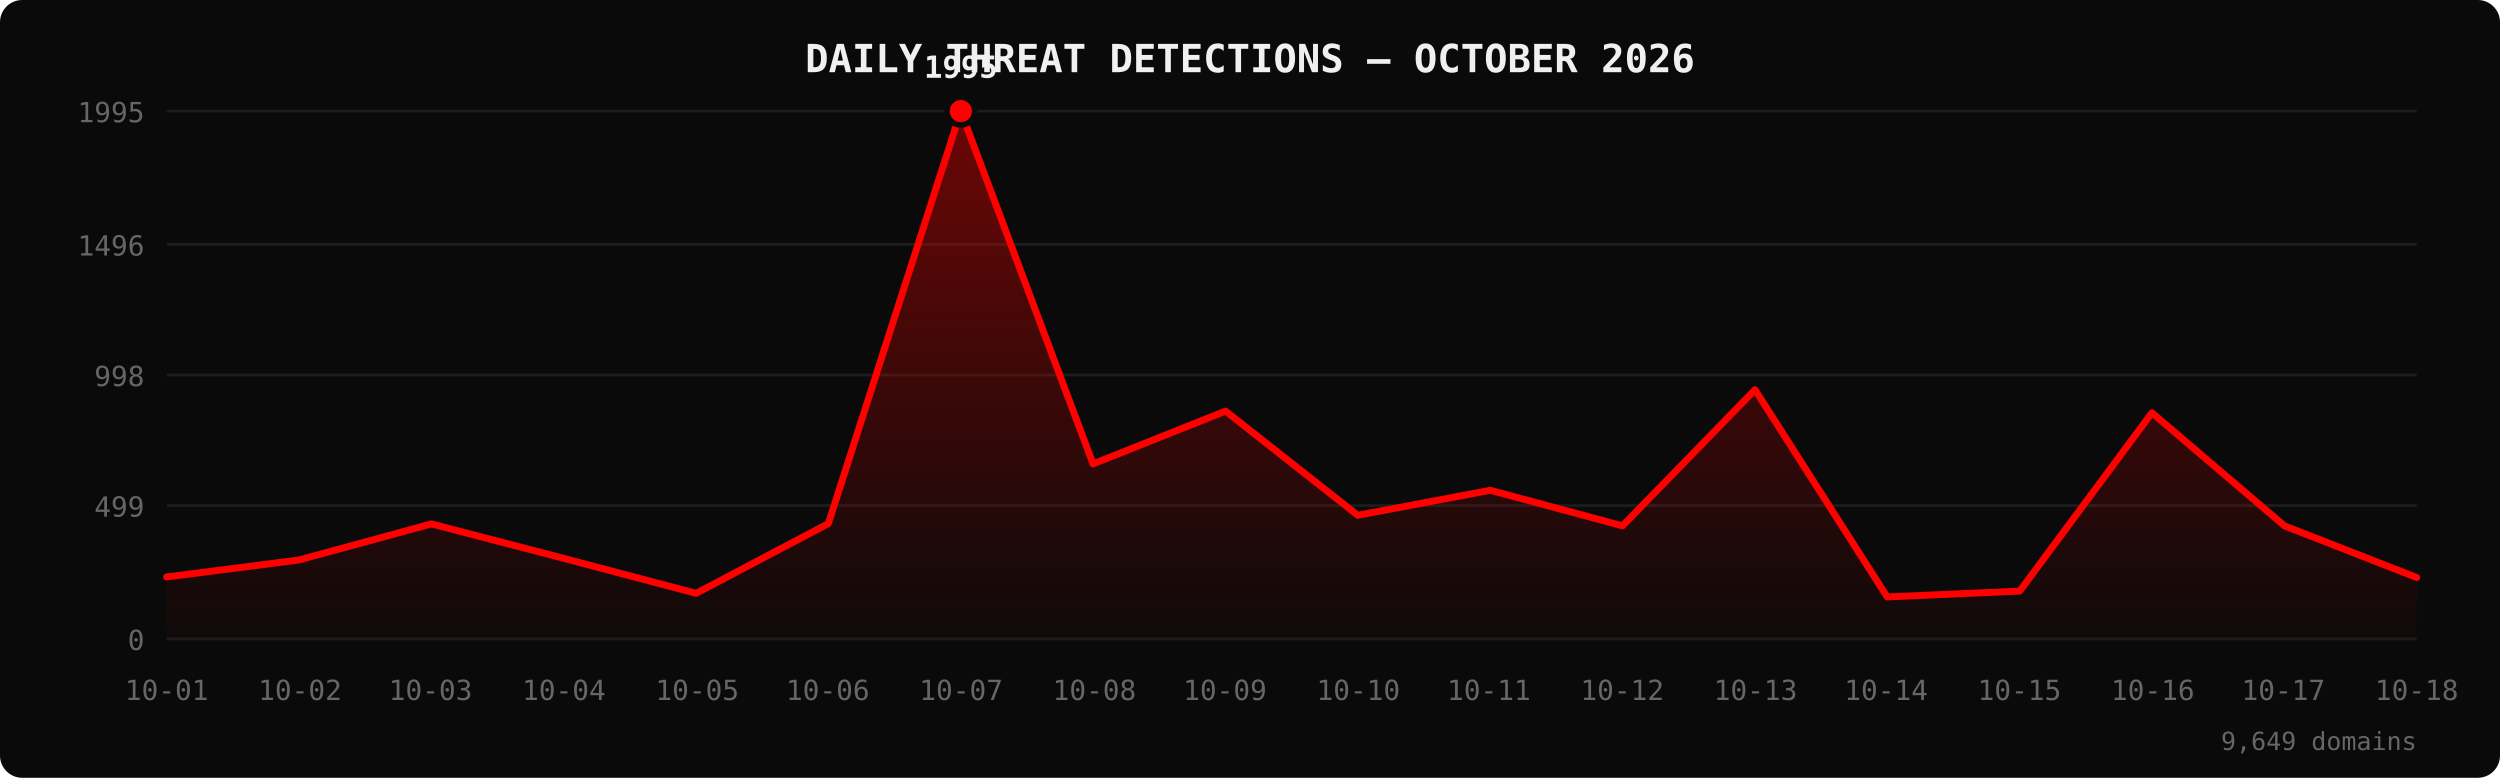
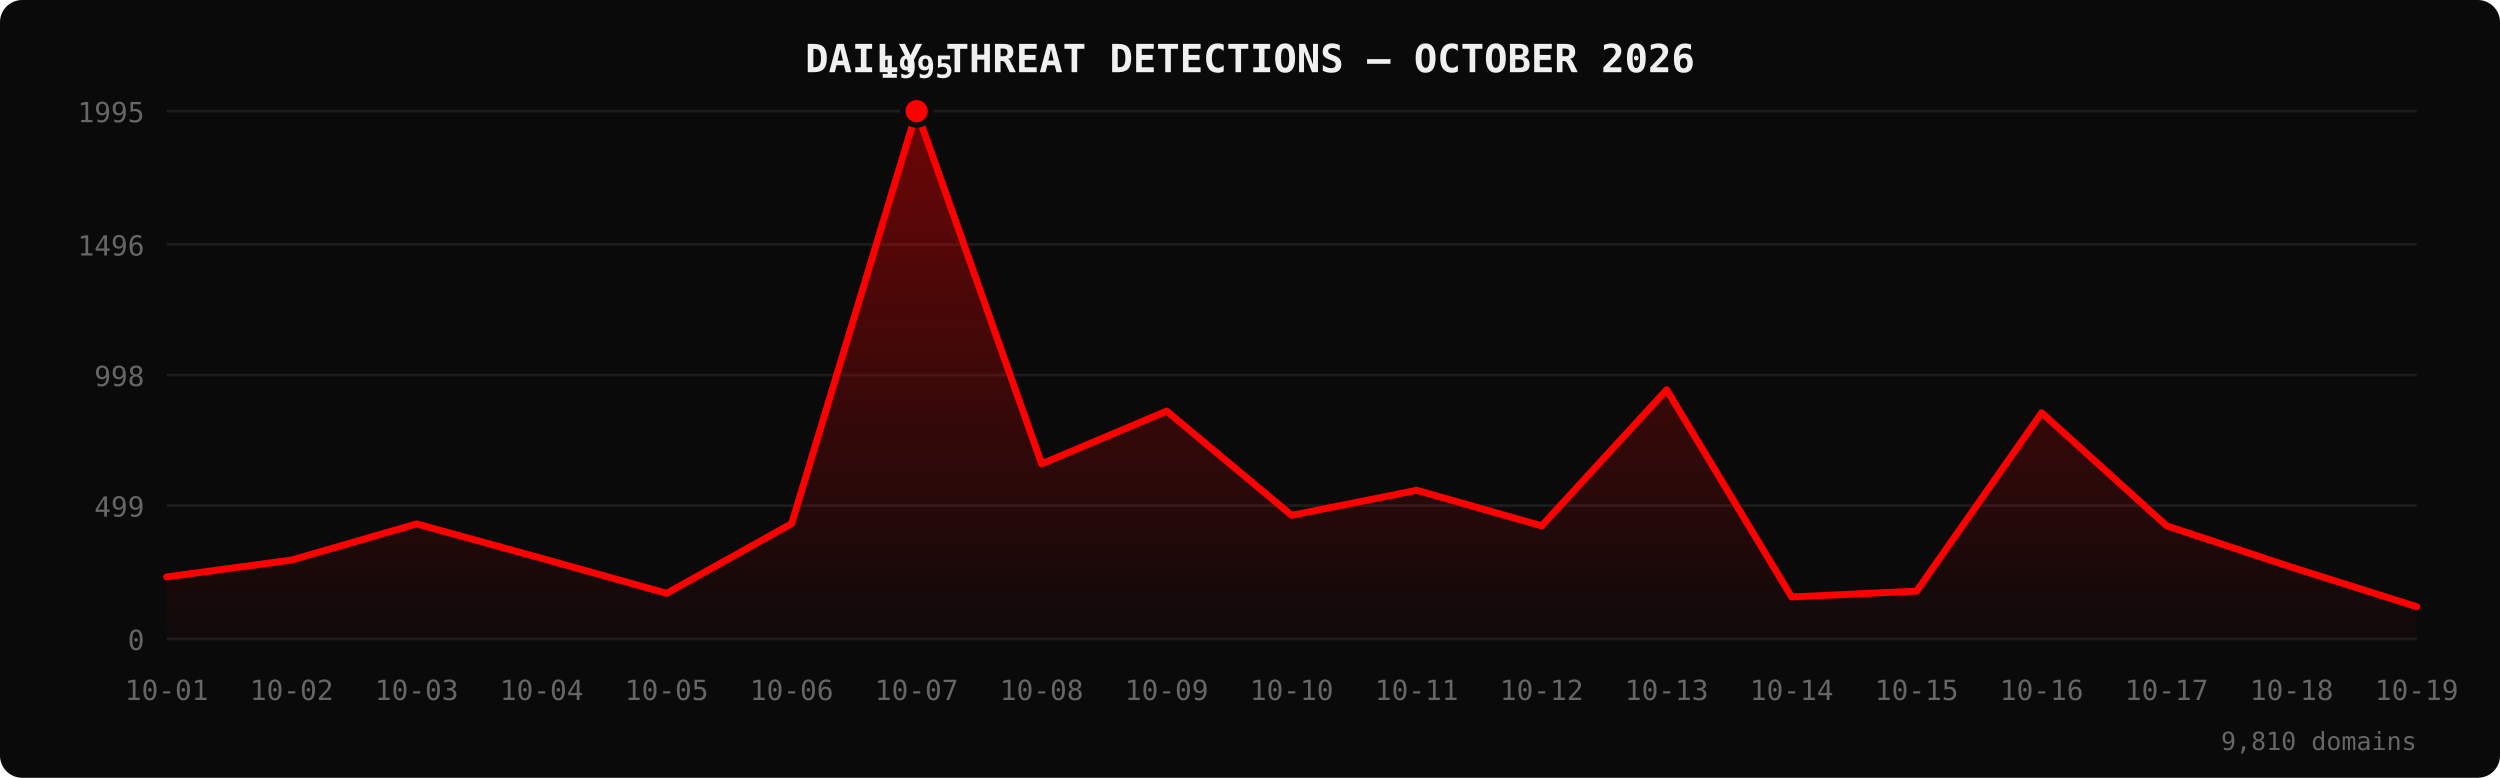
<svg xmlns="http://www.w3.org/2000/svg" width="900" height="280" viewBox="0 0 900 280">
  <rect width="900" height="280" rx="8" fill="#0A0A0A" />
  <text x="450" y="26" fill="#F0F0F0" font-size="14" text-anchor="middle" font-family="monospace" font-weight="bold">DAILY THREAT DETECTIONS — OCTOBER 2026</text>
  <line x1="60" y1="230" x2="870" y2="230" stroke="#1C1C1C" stroke-width="1" />
  <text x="52" y="234" fill="#666" font-size="10" text-anchor="end" font-family="monospace">0</text>
  <line x1="60" y1="182" x2="870" y2="182" stroke="#1C1C1C" stroke-width="1" />
  <text x="52" y="186" fill="#666" font-size="10" text-anchor="end" font-family="monospace">499</text>
  <line x1="60" y1="135" x2="870" y2="135" stroke="#1C1C1C" stroke-width="1" />
  <text x="52" y="139" fill="#666" font-size="10" text-anchor="end" font-family="monospace">998</text>
  <line x1="60" y1="88" x2="870" y2="88" stroke="#1C1C1C" stroke-width="1" />
  <text x="52" y="92" fill="#666" font-size="10" text-anchor="end" font-family="monospace">1496</text>
  <line x1="60" y1="40" x2="870" y2="40" stroke="#1C1C1C" stroke-width="1" />
  <text x="52" y="44" fill="#666" font-size="10" text-anchor="end" font-family="monospace">1995</text>
  <defs>
    <linearGradient id="areaGrad" x1="0" y1="0" x2="0" y2="1">
      <stop offset="0%" stop-color="#FF0000" stop-opacity="0.4" />
      <stop offset="100%" stop-color="#FF0000" stop-opacity="0.02" />
    </linearGradient>
  </defs>
-   <path d="M60.0,230 L60.0,207.7 L107.6,201.6 L155.3,188.6 L202.9,201.0 L250.6,213.6 L298.2,188.5 L345.9,40.0 L393.5,167.0 L441.2,148.0 L488.8,185.5 L536.5,176.5 L584.1,189.3 L631.8,140.3 L679.4,214.9 L727.1,212.8 L774.7,148.6 L822.4,189.3 L870.0,207.9 L870.0,230 Z" fill="url(#areaGrad)" />
-   <polyline points="60.0,207.7 107.6,201.6 155.3,188.6 202.9,201.0 250.6,213.6 298.2,188.5 345.9,40.0 393.5,167.0 441.2,148.0 488.8,185.5 536.5,176.5 584.1,189.3 631.8,140.3 679.4,214.9 727.1,212.8 774.7,148.6 822.4,189.3 870.0,207.9" fill="none" stroke="#FF0000" stroke-width="2.5" stroke-linejoin="round" stroke-linecap="round" />
-   <circle cx="345.9" cy="40.0" r="5" fill="#FF0000" stroke="#0A0A0A" stroke-width="2" />
-   <text x="345.9" y="28.0" fill="#F0F0F0" font-size="11" text-anchor="middle" font-family="monospace" font-weight="bold">1995</text>
+   <path d="M60.0,230 L60.0,207.7 L105.0,201.6 L150.0,188.6 L195.0,201.0 L240.0,213.6 L285.0,188.5 L330.0,40.0 L375.0,167.0 L420.0,148.0 L465.0,185.5 L510.0,176.5 L555.0,189.3 L600.0,140.3 L645.0,214.9 L690.0,212.8 L735.0,148.6 L780.0,189.3 L825.0,204.2 L870.0,218.4 L870.0,230 Z" fill="url(#areaGrad)" />
+   <polyline points="60.0,207.7 105.0,201.6 150.0,188.6 195.0,201.0 240.0,213.6 285.0,188.5 330.0,40.0 375.0,167.0 420.0,148.0 465.0,185.5 510.0,176.5 555.0,189.3 600.0,140.3 645.0,214.9 690.0,212.8 735.0,148.6 780.0,189.3 825.0,204.2 870.0,218.4" fill="none" stroke="#FF0000" stroke-width="2.5" stroke-linejoin="round" stroke-linecap="round" />
+   <circle cx="330.0" cy="40.0" r="5" fill="#FF0000" stroke="#0A0A0A" stroke-width="2" />
+   <text x="330.0" y="28.0" fill="#F0F0F0" font-size="11" text-anchor="middle" font-family="monospace" font-weight="bold">1995</text>
  <text x="60" y="252" fill="#666" font-size="10" text-anchor="middle" font-family="monospace">10-01</text>
-   <text x="108" y="252" fill="#666" font-size="10" text-anchor="middle" font-family="monospace">10-02</text>
-   <text x="155" y="252" fill="#666" font-size="10" text-anchor="middle" font-family="monospace">10-03</text>
-   <text x="203" y="252" fill="#666" font-size="10" text-anchor="middle" font-family="monospace">10-04</text>
-   <text x="251" y="252" fill="#666" font-size="10" text-anchor="middle" font-family="monospace">10-05</text>
-   <text x="298" y="252" fill="#666" font-size="10" text-anchor="middle" font-family="monospace">10-06</text>
-   <text x="346" y="252" fill="#666" font-size="10" text-anchor="middle" font-family="monospace">10-07</text>
-   <text x="394" y="252" fill="#666" font-size="10" text-anchor="middle" font-family="monospace">10-08</text>
-   <text x="441" y="252" fill="#666" font-size="10" text-anchor="middle" font-family="monospace">10-09</text>
-   <text x="489" y="252" fill="#666" font-size="10" text-anchor="middle" font-family="monospace">10-10</text>
-   <text x="536" y="252" fill="#666" font-size="10" text-anchor="middle" font-family="monospace">10-11</text>
-   <text x="584" y="252" fill="#666" font-size="10" text-anchor="middle" font-family="monospace">10-12</text>
-   <text x="632" y="252" fill="#666" font-size="10" text-anchor="middle" font-family="monospace">10-13</text>
-   <text x="679" y="252" fill="#666" font-size="10" text-anchor="middle" font-family="monospace">10-14</text>
-   <text x="727" y="252" fill="#666" font-size="10" text-anchor="middle" font-family="monospace">10-15</text>
-   <text x="775" y="252" fill="#666" font-size="10" text-anchor="middle" font-family="monospace">10-16</text>
-   <text x="822" y="252" fill="#666" font-size="10" text-anchor="middle" font-family="monospace">10-17</text>
-   <text x="870" y="252" fill="#666" font-size="10" text-anchor="middle" font-family="monospace">10-18</text>
-   <text x="870" y="270" fill="#666" font-size="9" text-anchor="end" font-family="monospace">9,649 domains</text>
+   <text x="105" y="252" fill="#666" font-size="10" text-anchor="middle" font-family="monospace">10-02</text>
+   <text x="150" y="252" fill="#666" font-size="10" text-anchor="middle" font-family="monospace">10-03</text>
+   <text x="195" y="252" fill="#666" font-size="10" text-anchor="middle" font-family="monospace">10-04</text>
+   <text x="240" y="252" fill="#666" font-size="10" text-anchor="middle" font-family="monospace">10-05</text>
+   <text x="285" y="252" fill="#666" font-size="10" text-anchor="middle" font-family="monospace">10-06</text>
+   <text x="330" y="252" fill="#666" font-size="10" text-anchor="middle" font-family="monospace">10-07</text>
+   <text x="375" y="252" fill="#666" font-size="10" text-anchor="middle" font-family="monospace">10-08</text>
+   <text x="420" y="252" fill="#666" font-size="10" text-anchor="middle" font-family="monospace">10-09</text>
+   <text x="465" y="252" fill="#666" font-size="10" text-anchor="middle" font-family="monospace">10-10</text>
+   <text x="510" y="252" fill="#666" font-size="10" text-anchor="middle" font-family="monospace">10-11</text>
+   <text x="555" y="252" fill="#666" font-size="10" text-anchor="middle" font-family="monospace">10-12</text>
+   <text x="600" y="252" fill="#666" font-size="10" text-anchor="middle" font-family="monospace">10-13</text>
+   <text x="645" y="252" fill="#666" font-size="10" text-anchor="middle" font-family="monospace">10-14</text>
+   <text x="690" y="252" fill="#666" font-size="10" text-anchor="middle" font-family="monospace">10-15</text>
+   <text x="735" y="252" fill="#666" font-size="10" text-anchor="middle" font-family="monospace">10-16</text>
+   <text x="780" y="252" fill="#666" font-size="10" text-anchor="middle" font-family="monospace">10-17</text>
+   <text x="825" y="252" fill="#666" font-size="10" text-anchor="middle" font-family="monospace">10-18</text>
+   <text x="870" y="252" fill="#666" font-size="10" text-anchor="middle" font-family="monospace">10-19</text>
+   <text x="870" y="270" fill="#666" font-size="9" text-anchor="end" font-family="monospace">9,810 domains</text>
</svg>
